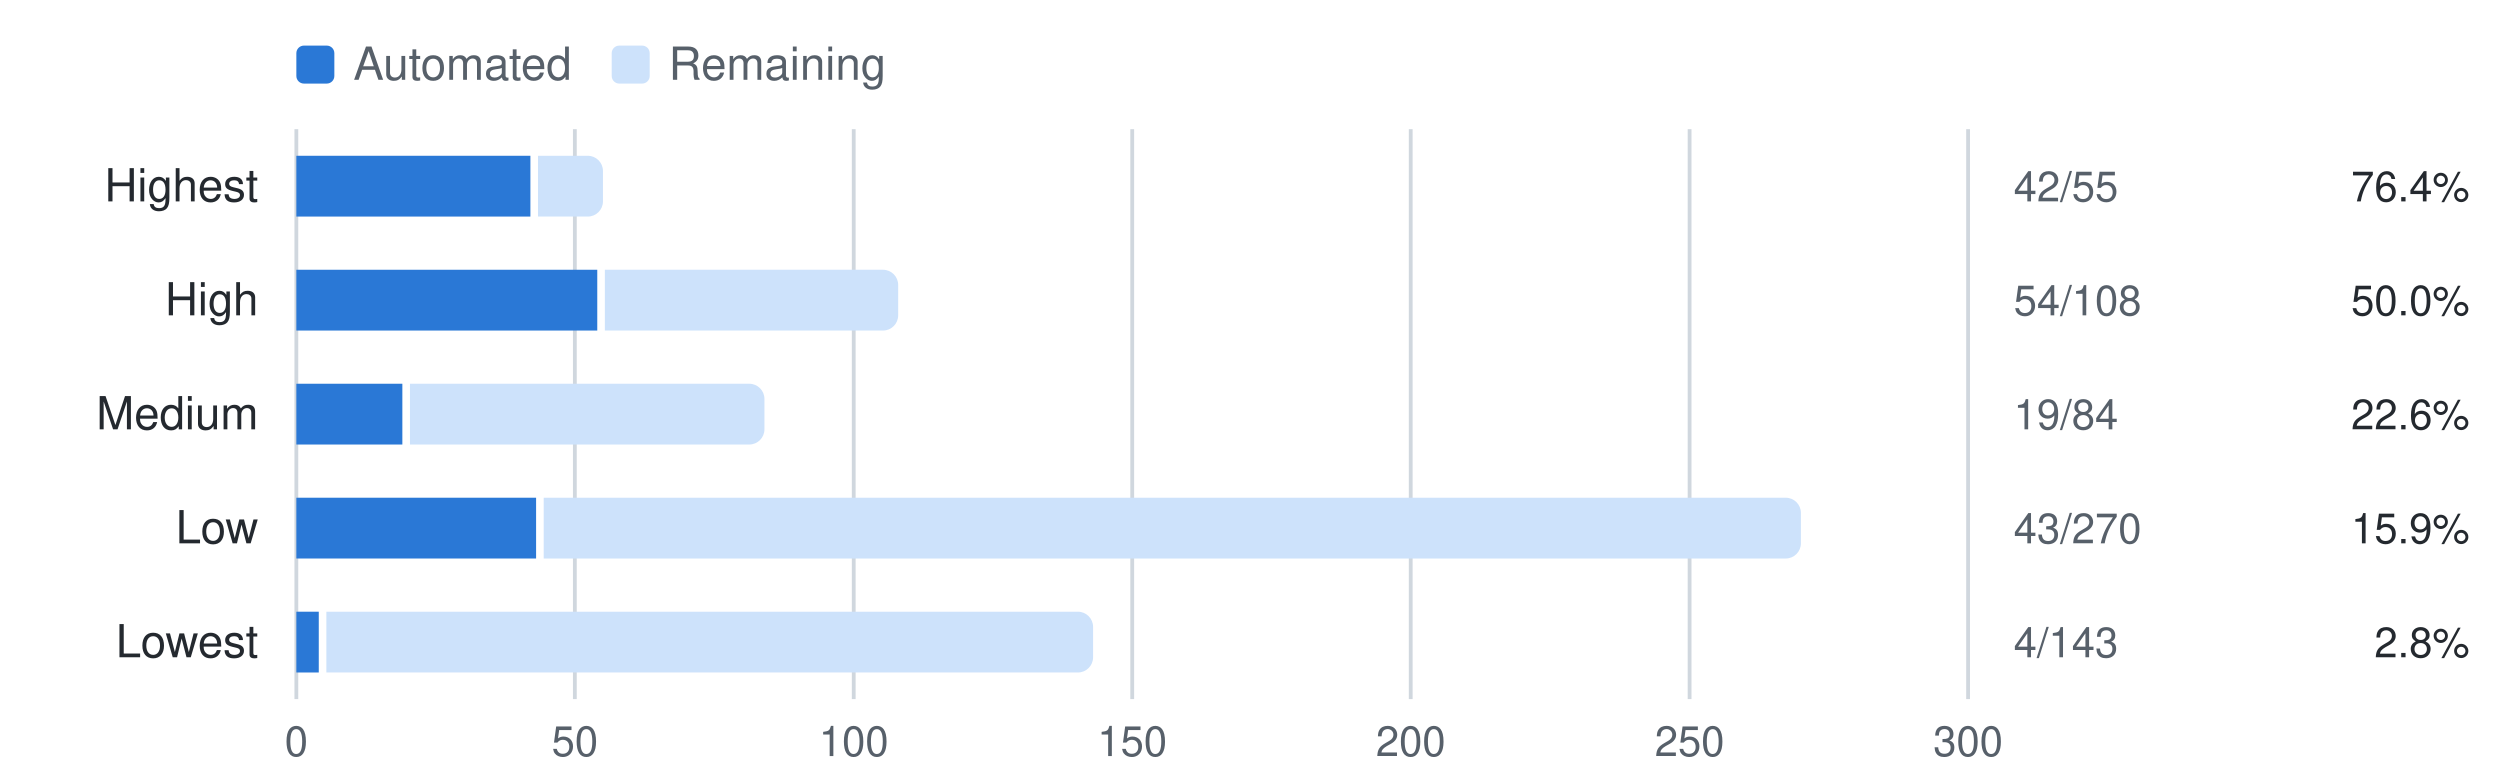
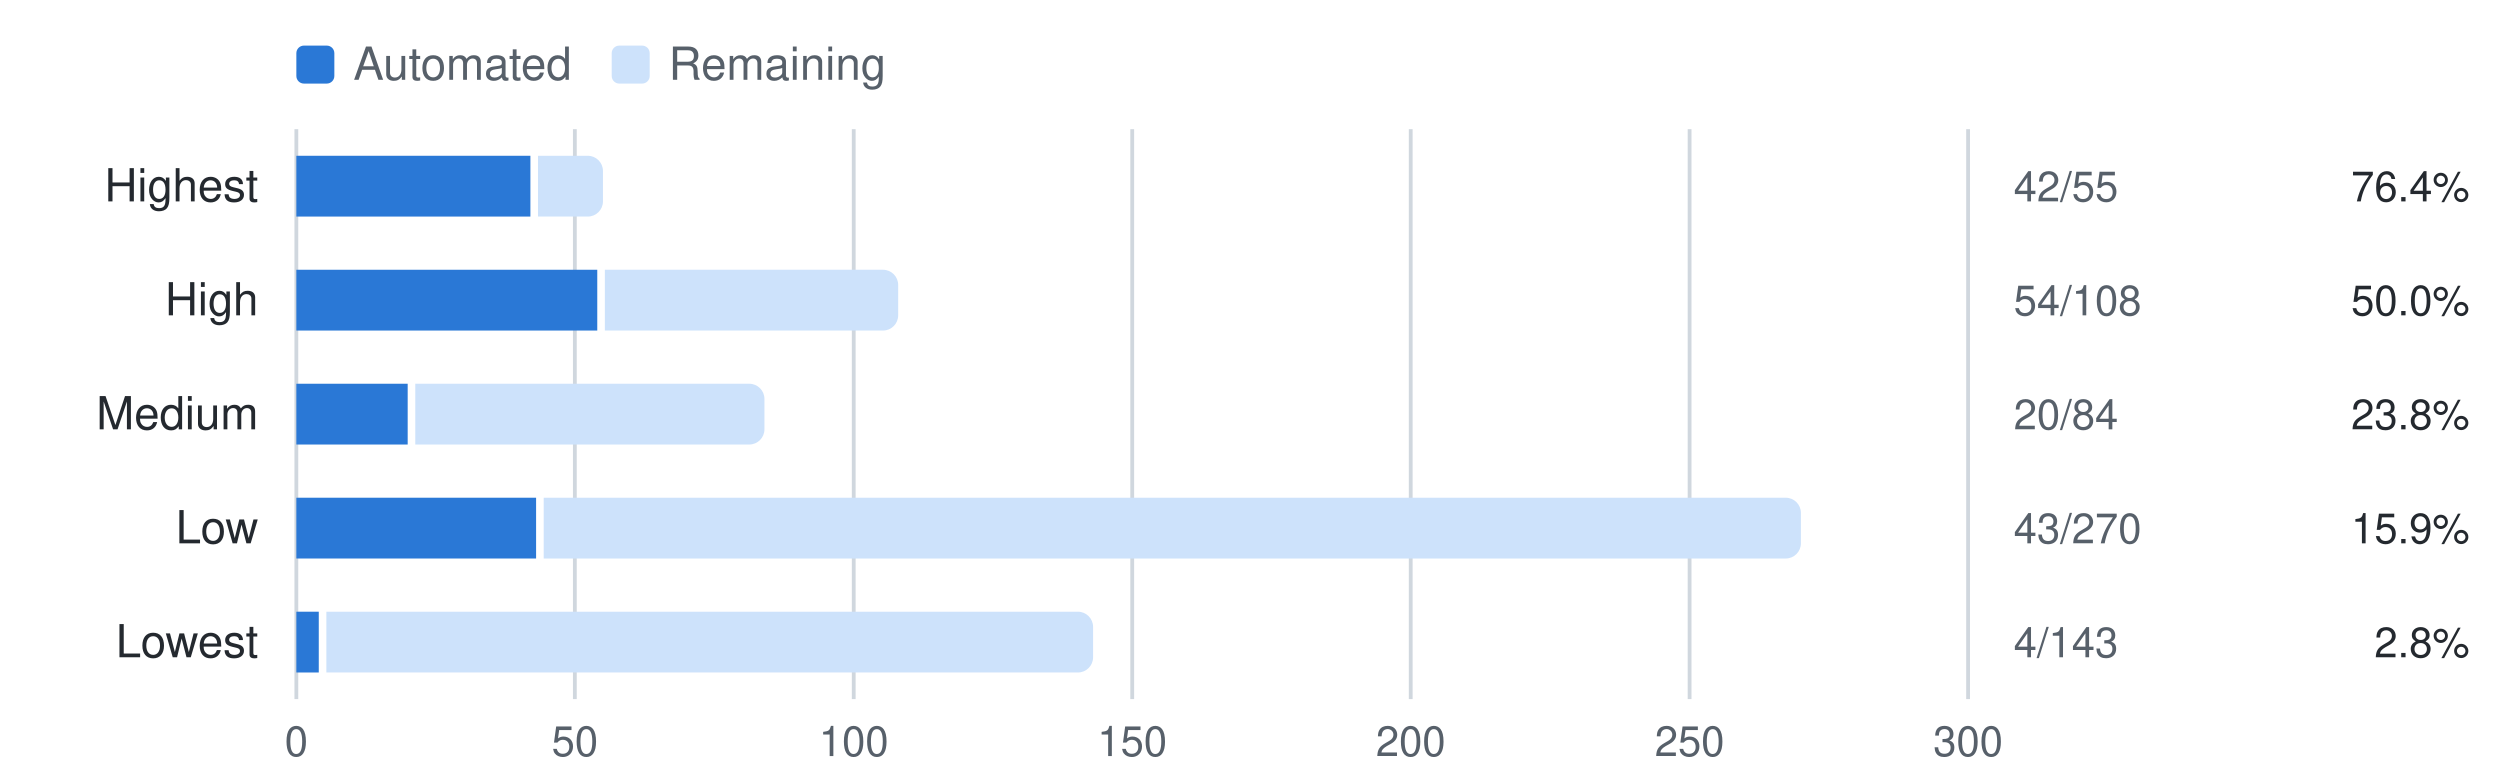
<svg xmlns="http://www.w3.org/2000/svg" width="658" height="206" viewBox="0 0 658 206" role="img" aria-label="Automated versus remaining conda CLI test cases, by priority">
  <g font-family="-apple-system,BlinkMacSystemFont,Segoe UI,Helvetica,Arial,sans-serif" font-size="12">
    <rect x="78" y="12" width="10" height="10" rx="2" fill="#2a78d6" />
    <text x="93" y="21" fill="#57606a">Automated</text>
    <rect x="161" y="12" width="10" height="10" rx="2" fill="#cde2fb" />
    <text x="176" y="21" fill="#57606a">Remaining</text>
    <line x1="78.0" y1="34" x2="78.0" y2="184" stroke="#d0d7de" stroke-width="1" />
    <text x="78.0" y="199" fill="#57606a" font-size="11" text-anchor="middle">0</text>
    <line x1="151.3" y1="34" x2="151.3" y2="184" stroke="#d0d7de" stroke-width="1" />
    <text x="151.3" y="199" fill="#57606a" font-size="11" text-anchor="middle">50</text>
    <line x1="224.7" y1="34" x2="224.7" y2="184" stroke="#d0d7de" stroke-width="1" />
    <text x="224.7" y="199" fill="#57606a" font-size="11" text-anchor="middle">100</text>
    <line x1="298.0" y1="34" x2="298.0" y2="184" stroke="#d0d7de" stroke-width="1" />
    <text x="298.0" y="199" fill="#57606a" font-size="11" text-anchor="middle">150</text>
    <line x1="371.3" y1="34" x2="371.3" y2="184" stroke="#d0d7de" stroke-width="1" />
    <text x="371.3" y="199" fill="#57606a" font-size="11" text-anchor="middle">200</text>
    <line x1="444.7" y1="34" x2="444.7" y2="184" stroke="#d0d7de" stroke-width="1" />
    <text x="444.7" y="199" fill="#57606a" font-size="11" text-anchor="middle">250</text>
    <line x1="518.0" y1="34" x2="518.0" y2="184" stroke="#d0d7de" stroke-width="1" />
    <text x="518.0" y="199" fill="#57606a" font-size="11" text-anchor="middle">300</text>
    <text x="68" y="53.0" fill="#24292f" text-anchor="end">Highest</text>
    <path d="M78.0,41.0h61.6v16.0h-61.6z" fill="#2a78d6" />
    <path d="M141.6,41.0H154.7A4,4 0 0 1 158.7,45.0V53.0A4,4 0 0 1 154.7,57.0H141.6z" fill="#cde2fb" />
    <text x="530" y="53.0" fill="#57606a" font-size="11">42/55</text>
    <text x="650" y="53.0" fill="#24292f" font-size="11" text-anchor="end">76.4%</text>
    <text x="68" y="83.0" fill="#24292f" text-anchor="end">High</text>
    <path d="M78.0,71.0h79.2v16.0h-79.2z" fill="#2a78d6" />
    <path d="M159.2,71.0H232.4A4,4 0 0 1 236.4,75.0V83.0A4,4 0 0 1 232.4,87.0H159.2z" fill="#cde2fb" />
    <text x="530" y="83.0" fill="#57606a" font-size="11">54/108</text>
    <text x="650" y="83.0" fill="#24292f" font-size="11" text-anchor="end">50.0%</text>
    <text x="68" y="113.0" fill="#24292f" text-anchor="end">Medium</text>
-     <path d="M78.0,101.0h27.9v16.0h-27.9z" fill="#2a78d6" />
-     <path d="M107.9,101.0H197.2A4,4 0 0 1 201.2,105.0V113.0A4,4 0 0 1 197.2,117.0H107.9z" fill="#cde2fb" />
-     <text x="530" y="113.0" fill="#57606a" font-size="11">19/84</text>
-     <text x="650" y="113.0" fill="#24292f" font-size="11" text-anchor="end">22.6%</text>
+     <path d="M78.0,101.0h29.3v16.0h-29.3z" fill="#2a78d6" />
+     <path d="M109.3,101.0H197.2A4,4 0 0 1 201.2,105.0V113.0A4,4 0 0 1 197.2,117.0H109.3z" fill="#cde2fb" />
+     <text x="530" y="113.0" fill="#57606a" font-size="11">20/84</text>
+     <text x="650" y="113.0" fill="#24292f" font-size="11" text-anchor="end">23.8%</text>
    <text x="68" y="143.0" fill="#24292f" text-anchor="end">Low</text>
    <path d="M78.0,131.0h63.1v16.0h-63.1z" fill="#2a78d6" />
    <path d="M143.1,131.0H470.0A4,4 0 0 1 474.0,135.0V143.0A4,4 0 0 1 470.0,147.0H143.1z" fill="#cde2fb" />
    <text x="530" y="143.0" fill="#57606a" font-size="11">43/270</text>
    <text x="650" y="143.0" fill="#24292f" font-size="11" text-anchor="end">15.9%</text>
    <text x="68" y="173.0" fill="#24292f" text-anchor="end">Lowest</text>
    <path d="M78.0,161.0h5.9v16.0h-5.9z" fill="#2a78d6" />
    <path d="M85.9,161.0H283.7A4,4 0 0 1 287.7,165.0V173.0A4,4 0 0 1 283.7,177.0H85.9z" fill="#cde2fb" />
    <text x="530" y="173.0" fill="#57606a" font-size="11">4/143</text>
    <text x="650" y="173.0" fill="#24292f" font-size="11" text-anchor="end">2.8%</text>
  </g>
</svg>
